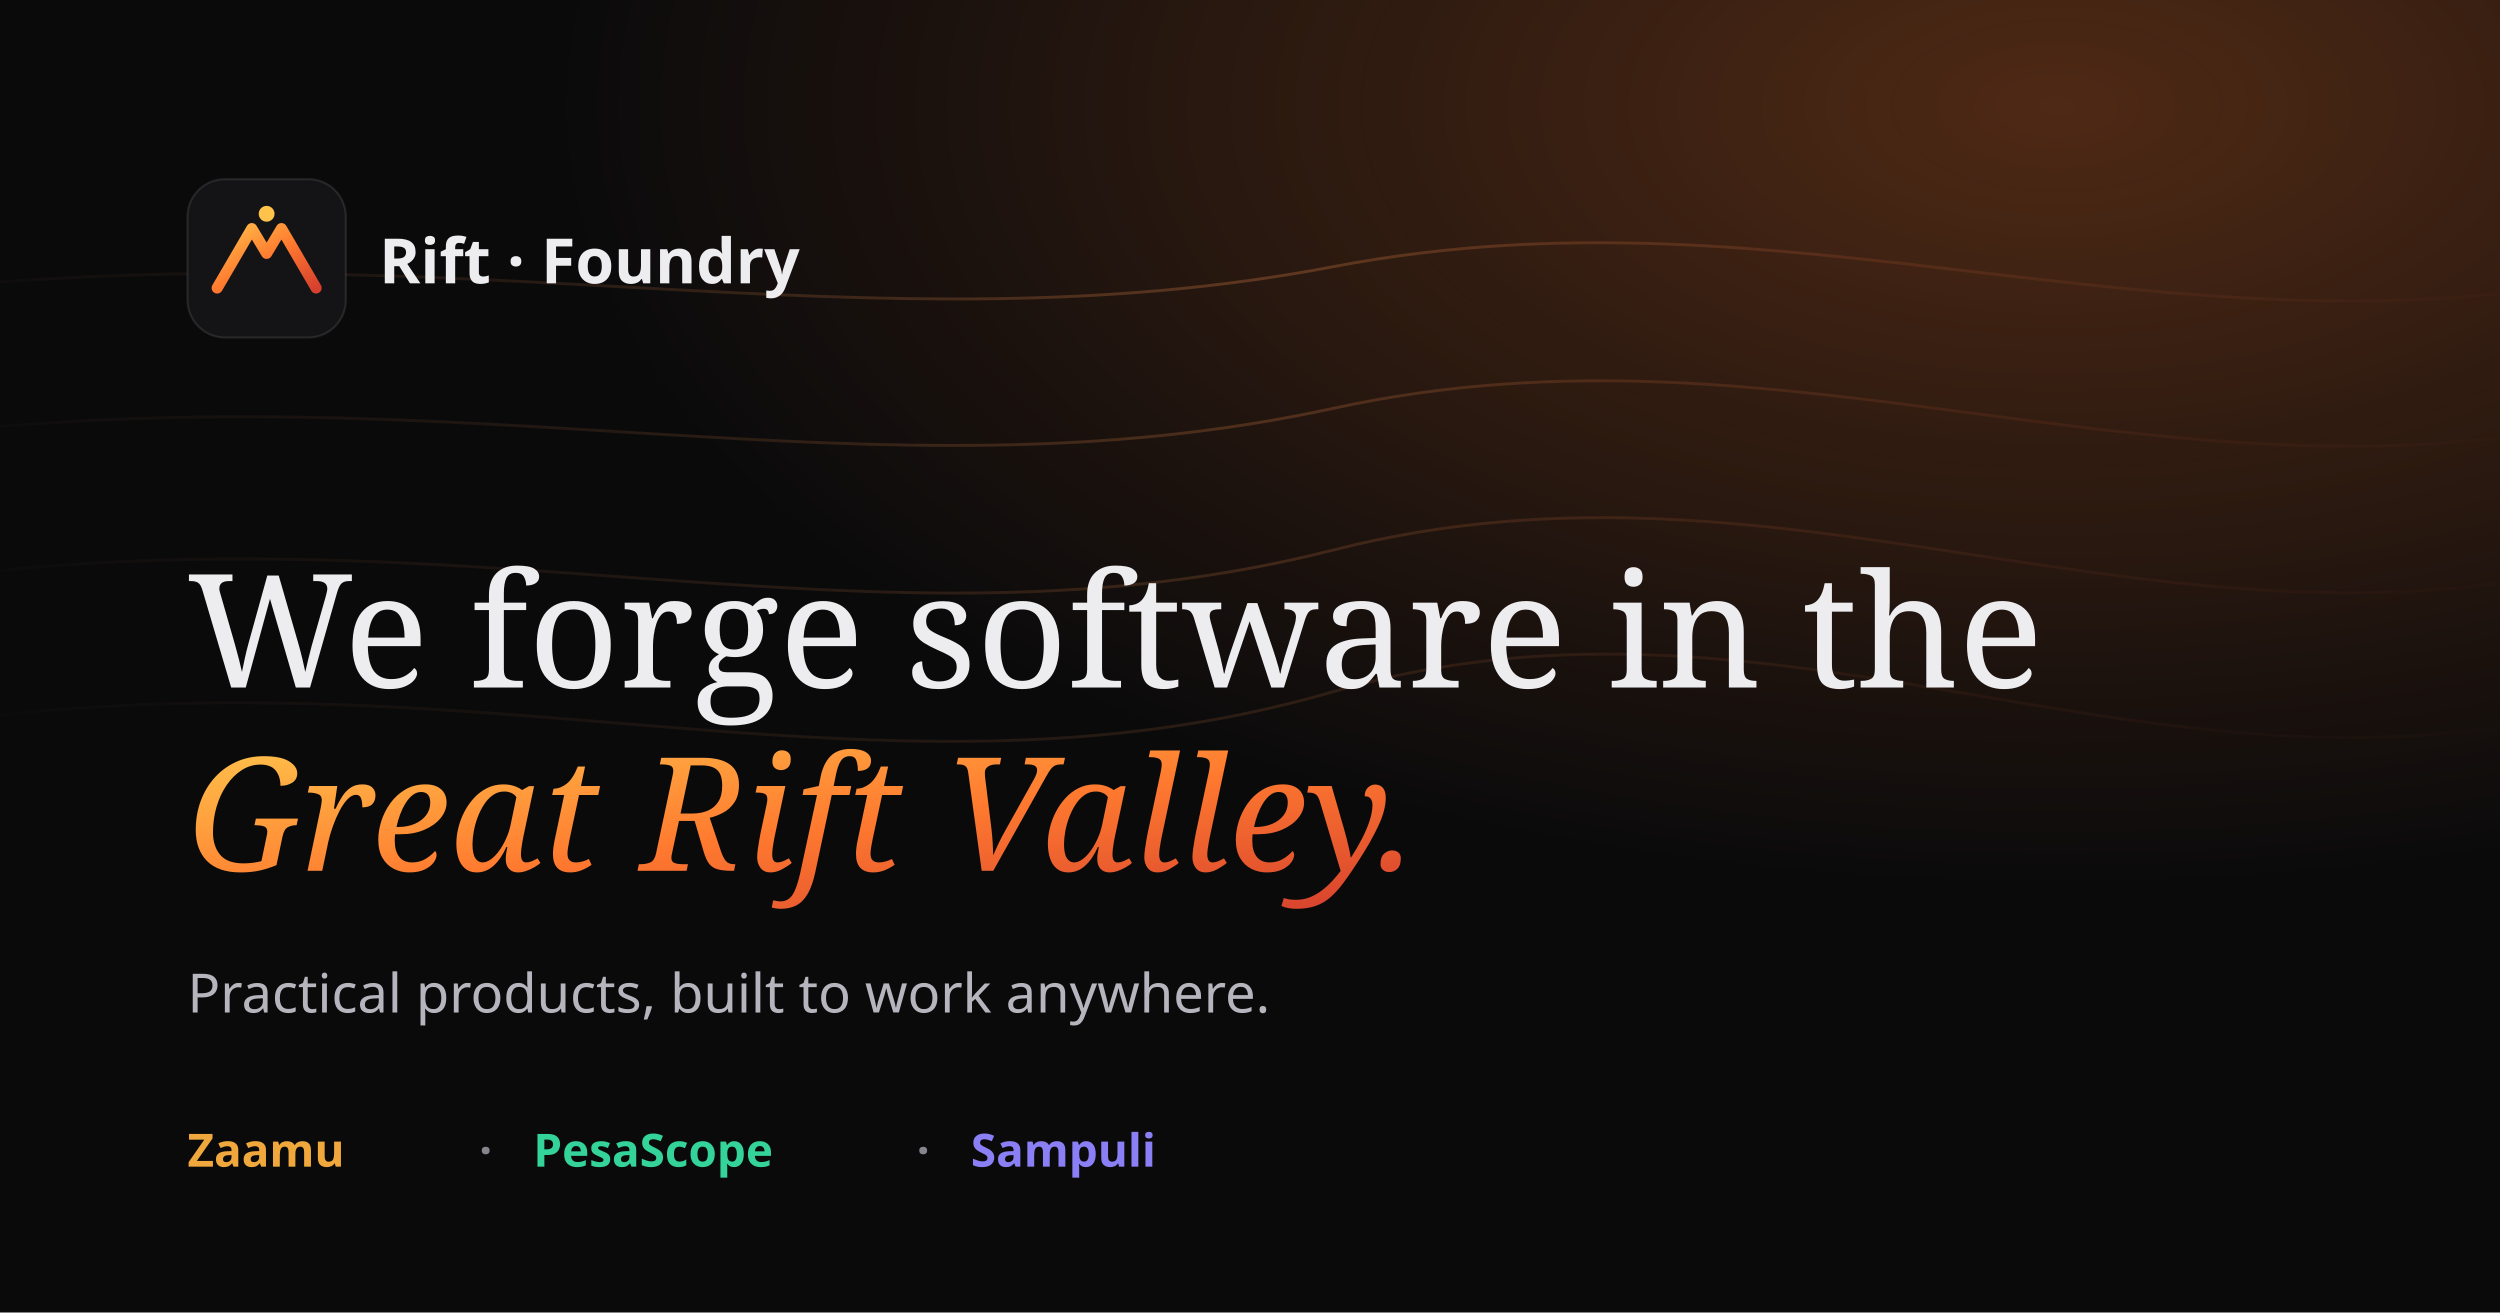
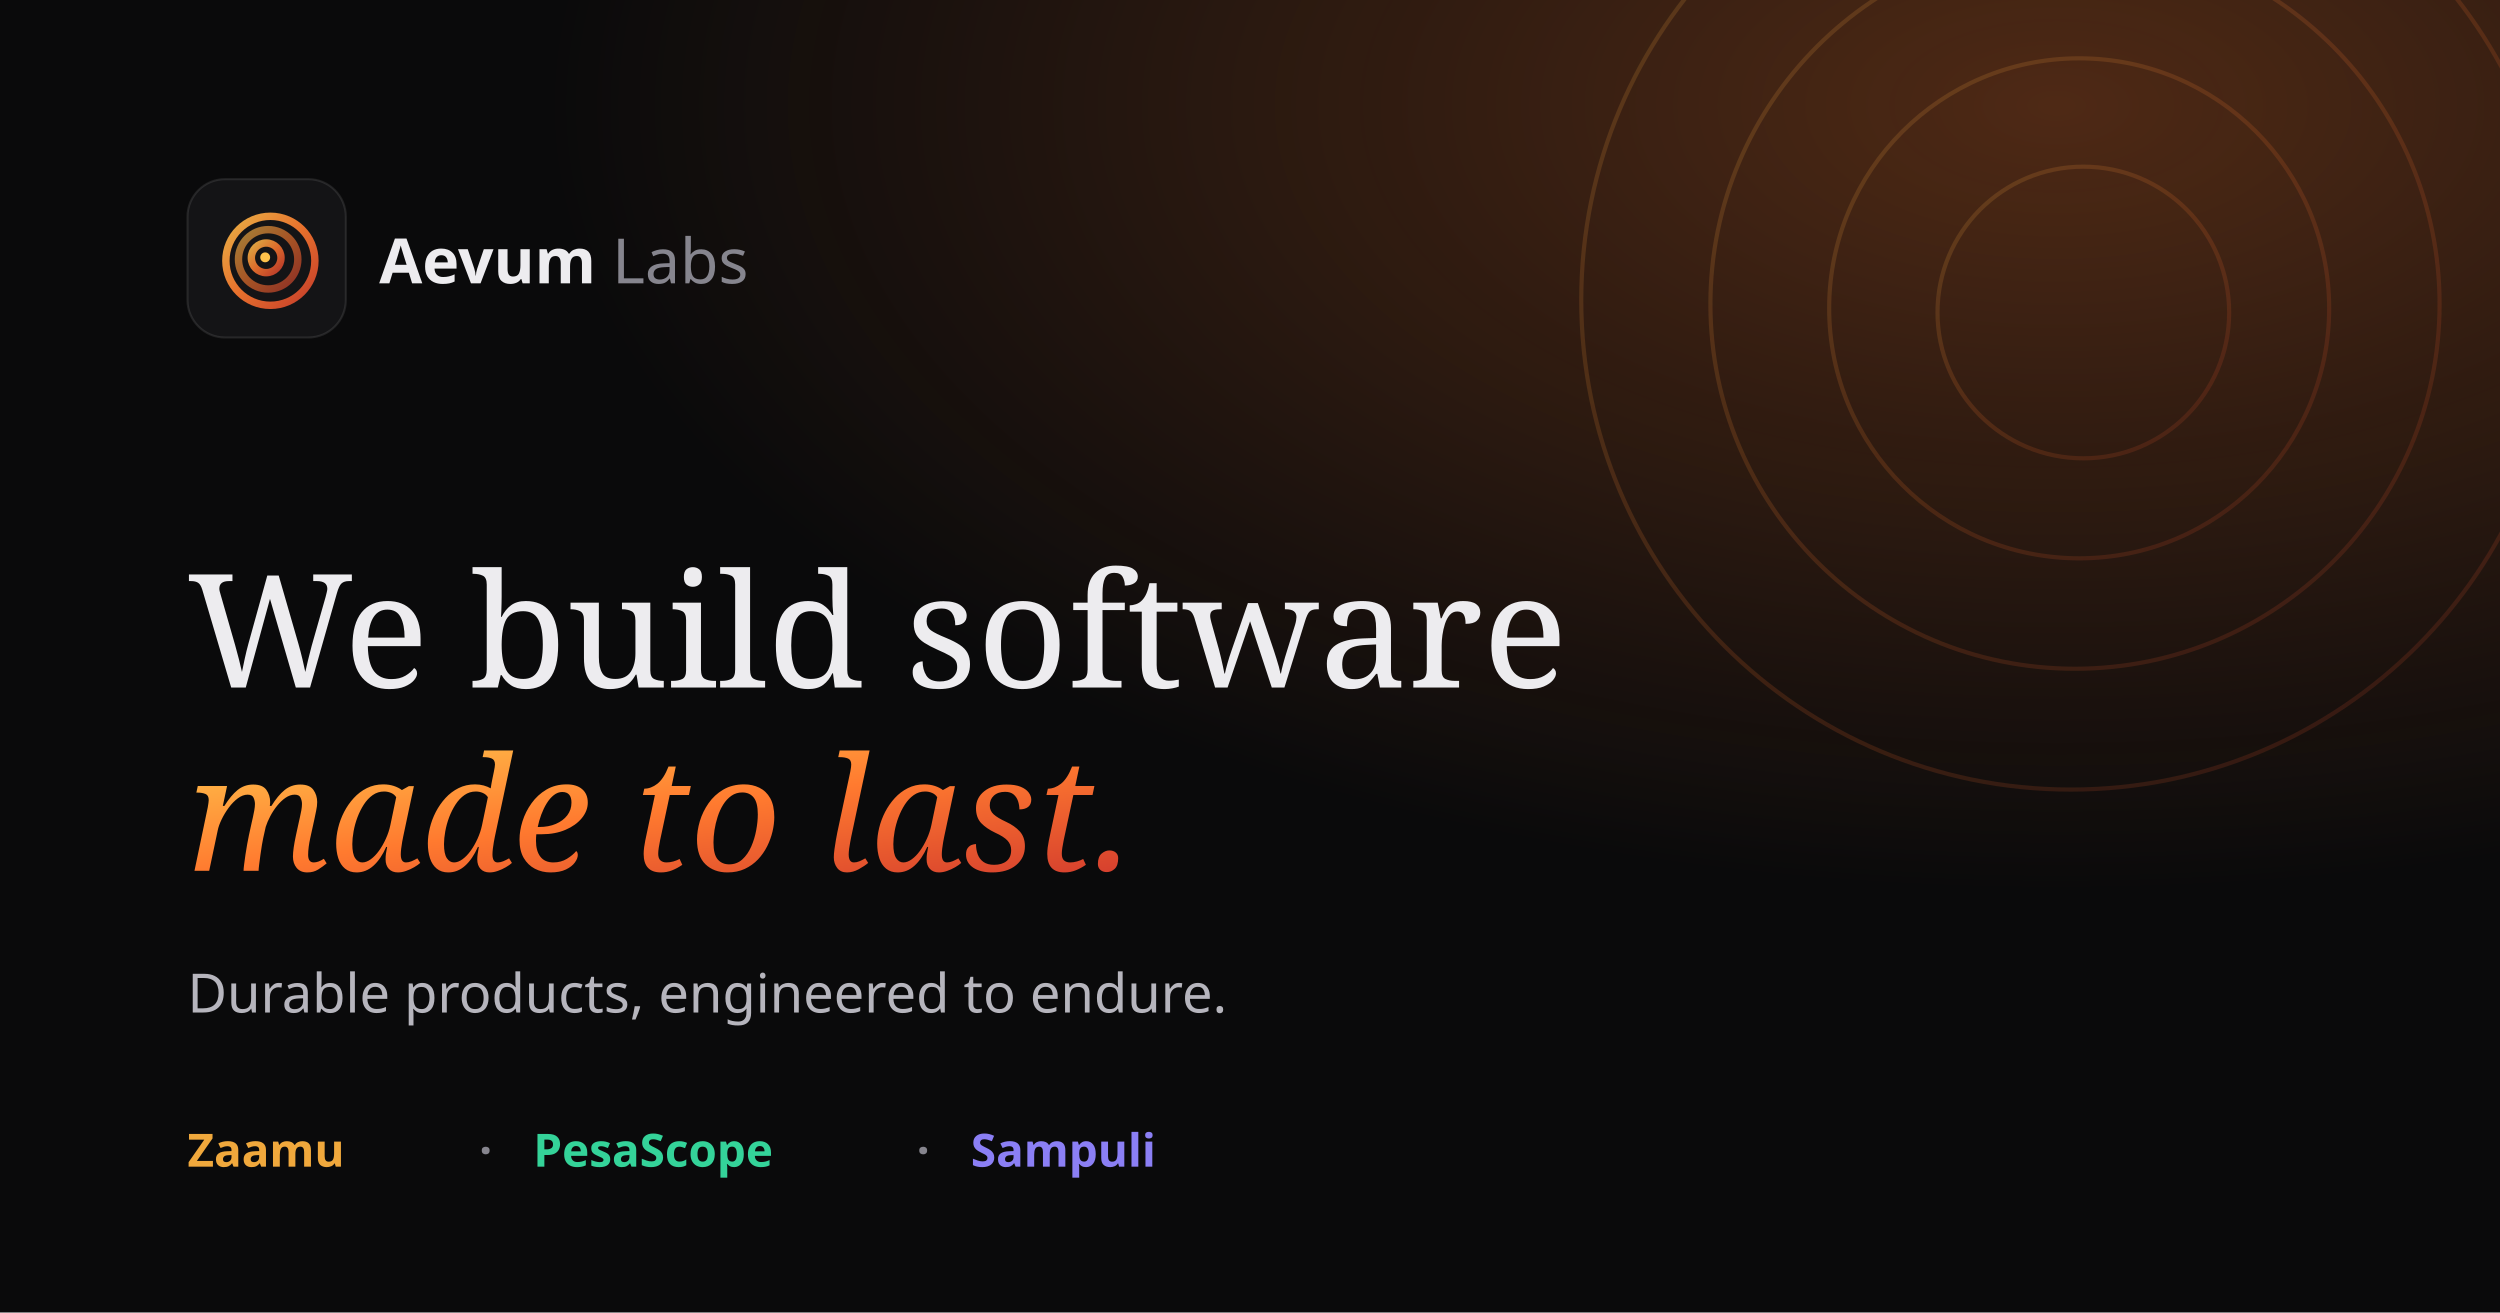
<svg xmlns="http://www.w3.org/2000/svg" width="1200" height="630" viewBox="0 0 1200 630">
  <defs>
    <linearGradient id="molten" x1="0" y1="0" x2="1" y2="1">
      <stop offset="0" stop-color="#FFC24B" />
      <stop offset="0.5" stop-color="#FF7A2F" />
      <stop offset="1" stop-color="#D6402E" />
    </linearGradient>
    <radialGradient id="glow" cx="82%" cy="8%" r="60%">
      <stop offset="0" stop-color="#FF7A2F" stop-opacity="0.28" />
      <stop offset="1" stop-color="#FF7A2F" stop-opacity="0" />
    </radialGradient>
-     <linearGradient id="contour" x1="0" y1="0" x2="1" y2="0">
-       <stop offset="0" stop-color="#FF9650" stop-opacity="0" />
-       <stop offset="0.5" stop-color="#FF9650" stop-opacity="0.5" />
-       <stop offset="1" stop-color="#D6402E" stop-opacity="0" />
-     </linearGradient>
  </defs>
  <rect width="1200" height="630" fill="#0A0A0B" />
  <rect width="1200" height="630" fill="url(#glow)" />
-   <g fill="none" stroke="url(#contour)" stroke-width="1.4">
-     <path d="M-50 140 C 220 110, 420 170, 640 128 S 1040 176, 1260 132" opacity="0.5" />
-     <path d="M-50 210 C 220 176, 420 244, 640 196 S 1040 250, 1260 200" opacity="0.42" />
-     <path d="M-50 280 C 220 240, 420 320, 640 264 S 1040 326, 1260 268" opacity="0.34" />
-     <path d="M-50 350 C 220 306, 420 396, 640 332 S 1040 400, 1260 336" opacity="0.26" />
+   <g fill="none" stroke="url(#molten)" opacity="0.16" stroke-width="2">
+     <circle cx="1000" cy="150" r="70" />
+     <circle cx="998" cy="148" r="120" />
+     <circle cx="996" cy="146" r="175" />
+     <circle cx="994" cy="144" r="235" />
  </g>
  <g transform="translate(90,86)">
    <rect width="76" height="76" rx="18" fill="#141416" stroke="rgba(255,255,255,0.1)" />
-     <g transform="scale(1.187)">
-       <path d="M12 44 L26 20 L32 30 L38 20 L52 44" fill="none" stroke="url(#molten)" stroke-width="4.5" stroke-linecap="round" stroke-linejoin="round" />
-       <path d="M22 44 L42 44" stroke="url(#molten)" stroke-width="4.5" stroke-linecap="round" opacity="0.55" />
-       <circle cx="32" cy="14" r="3.2" fill="#FFC24B" />
+     <g transform="translate(38,38) scale(1.187)">
+       <g transform="translate(-32,-32)">
+         <circle cx="33.5" cy="33" r="18" fill="none" stroke="url(#molten)" stroke-width="3" opacity="0.9" />
+         <circle cx="32.6" cy="32.4" r="12" fill="none" stroke="url(#molten)" stroke-width="3" opacity="0.62" />
+         <circle cx="31.8" cy="31.8" r="6" fill="none" stroke="url(#molten)" stroke-width="3" opacity="0.85" />
+         <circle cx="31.4" cy="31.6" r="2" fill="#FFC24B" />
+       </g>
    </g>
  </g>
-   <text x="182" y="136" font-family="'Plus Jakarta Sans',sans-serif" font-size="30" font-weight="700" fill="#EDECEF">Rift · Foundry</text>
-   <text x="90" y="330" font-family="Georgia,'Fraunces',serif" font-size="76" font-weight="400" fill="#EDECEF">We forge software in the</text>
-   <text x="90" y="418" font-family="Georgia,'Fraunces',serif" font-size="76" font-weight="400" font-style="italic" fill="url(#molten)">Great Rift Valley.</text>
-   <text x="90" y="486" font-family="'Plus Jakarta Sans',sans-serif" font-size="26" fill="#B6B5BD">Practical products, built to work anywhere.</text>
+   <text x="182" y="136" font-family="'Plus Jakarta Sans',sans-serif" font-size="30" font-weight="700" fill="#EDECEF">Aevum <tspan fill="#86858E" font-weight="500">Labs</tspan>
+   </text>
+   <text x="90" y="330" font-family="Georgia,'Fraunces',serif" font-size="76" font-weight="400" fill="#EDECEF">We build software</text>
+   <text x="90" y="418" font-family="Georgia,'Fraunces',serif" font-size="76" font-weight="400" font-style="italic" fill="url(#molten)">made to last.</text>
+   <text x="90" y="486" font-family="'Plus Jakarta Sans',sans-serif" font-size="26" fill="#B6B5BD">Durable products, engineered to endure.</text>
  <g font-family="'Plus Jakarta Sans',sans-serif" font-size="22" font-weight="600">
    <text x="90" y="560" fill="#F0A83C">Zaamu</text>
    <text x="230" y="560" fill="#86858E">·</text>
    <text x="256" y="560" fill="#34D399">PesaScope</text>
    <text x="440" y="560" fill="#86858E">·</text>
    <text x="466" y="560" fill="#8B7FF5">Sampuli</text>
  </g>
</svg>
